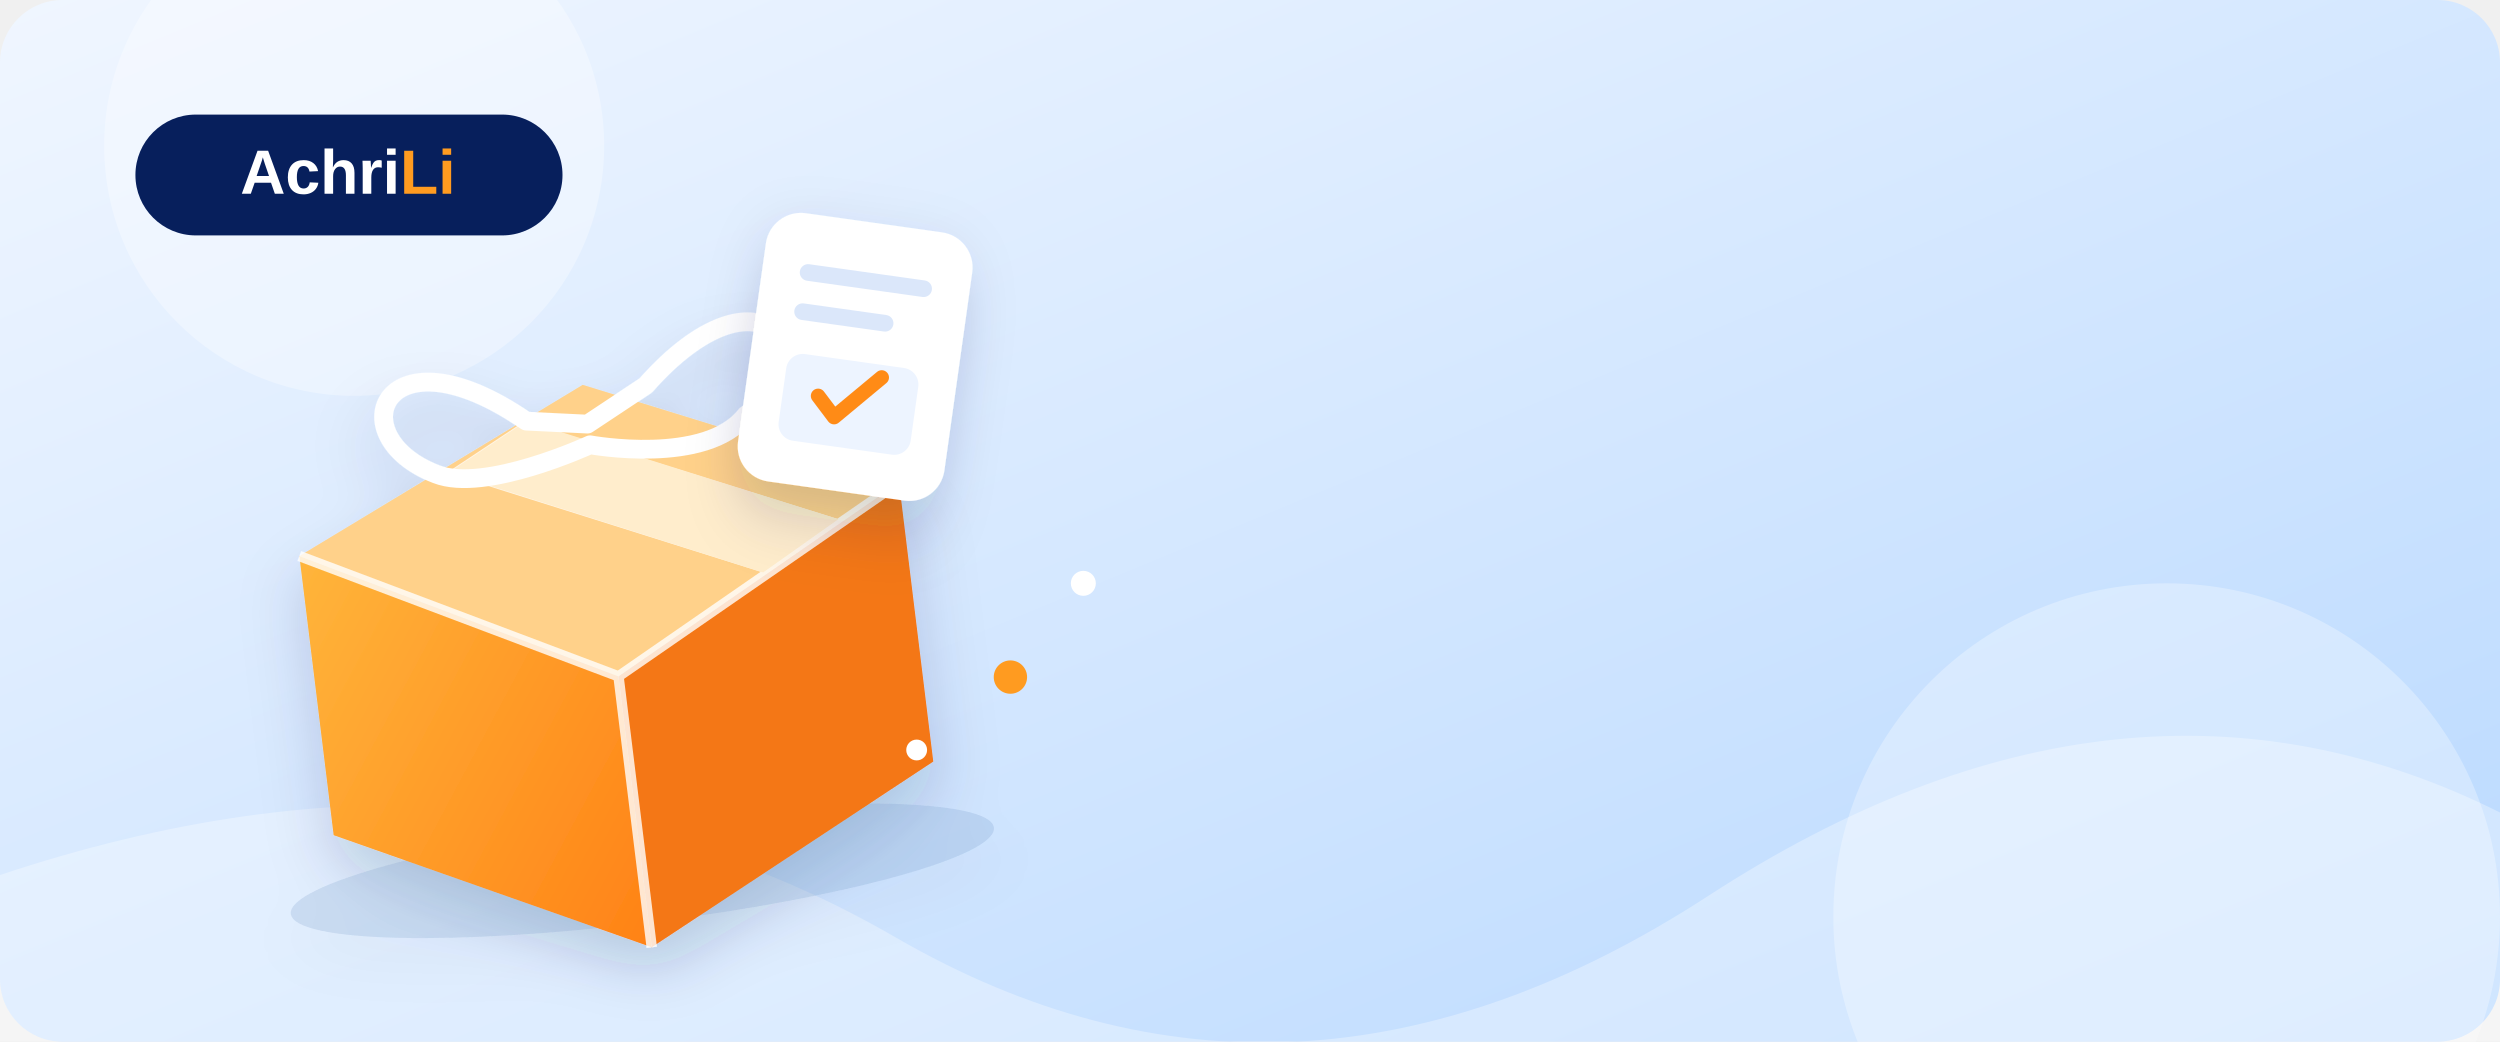
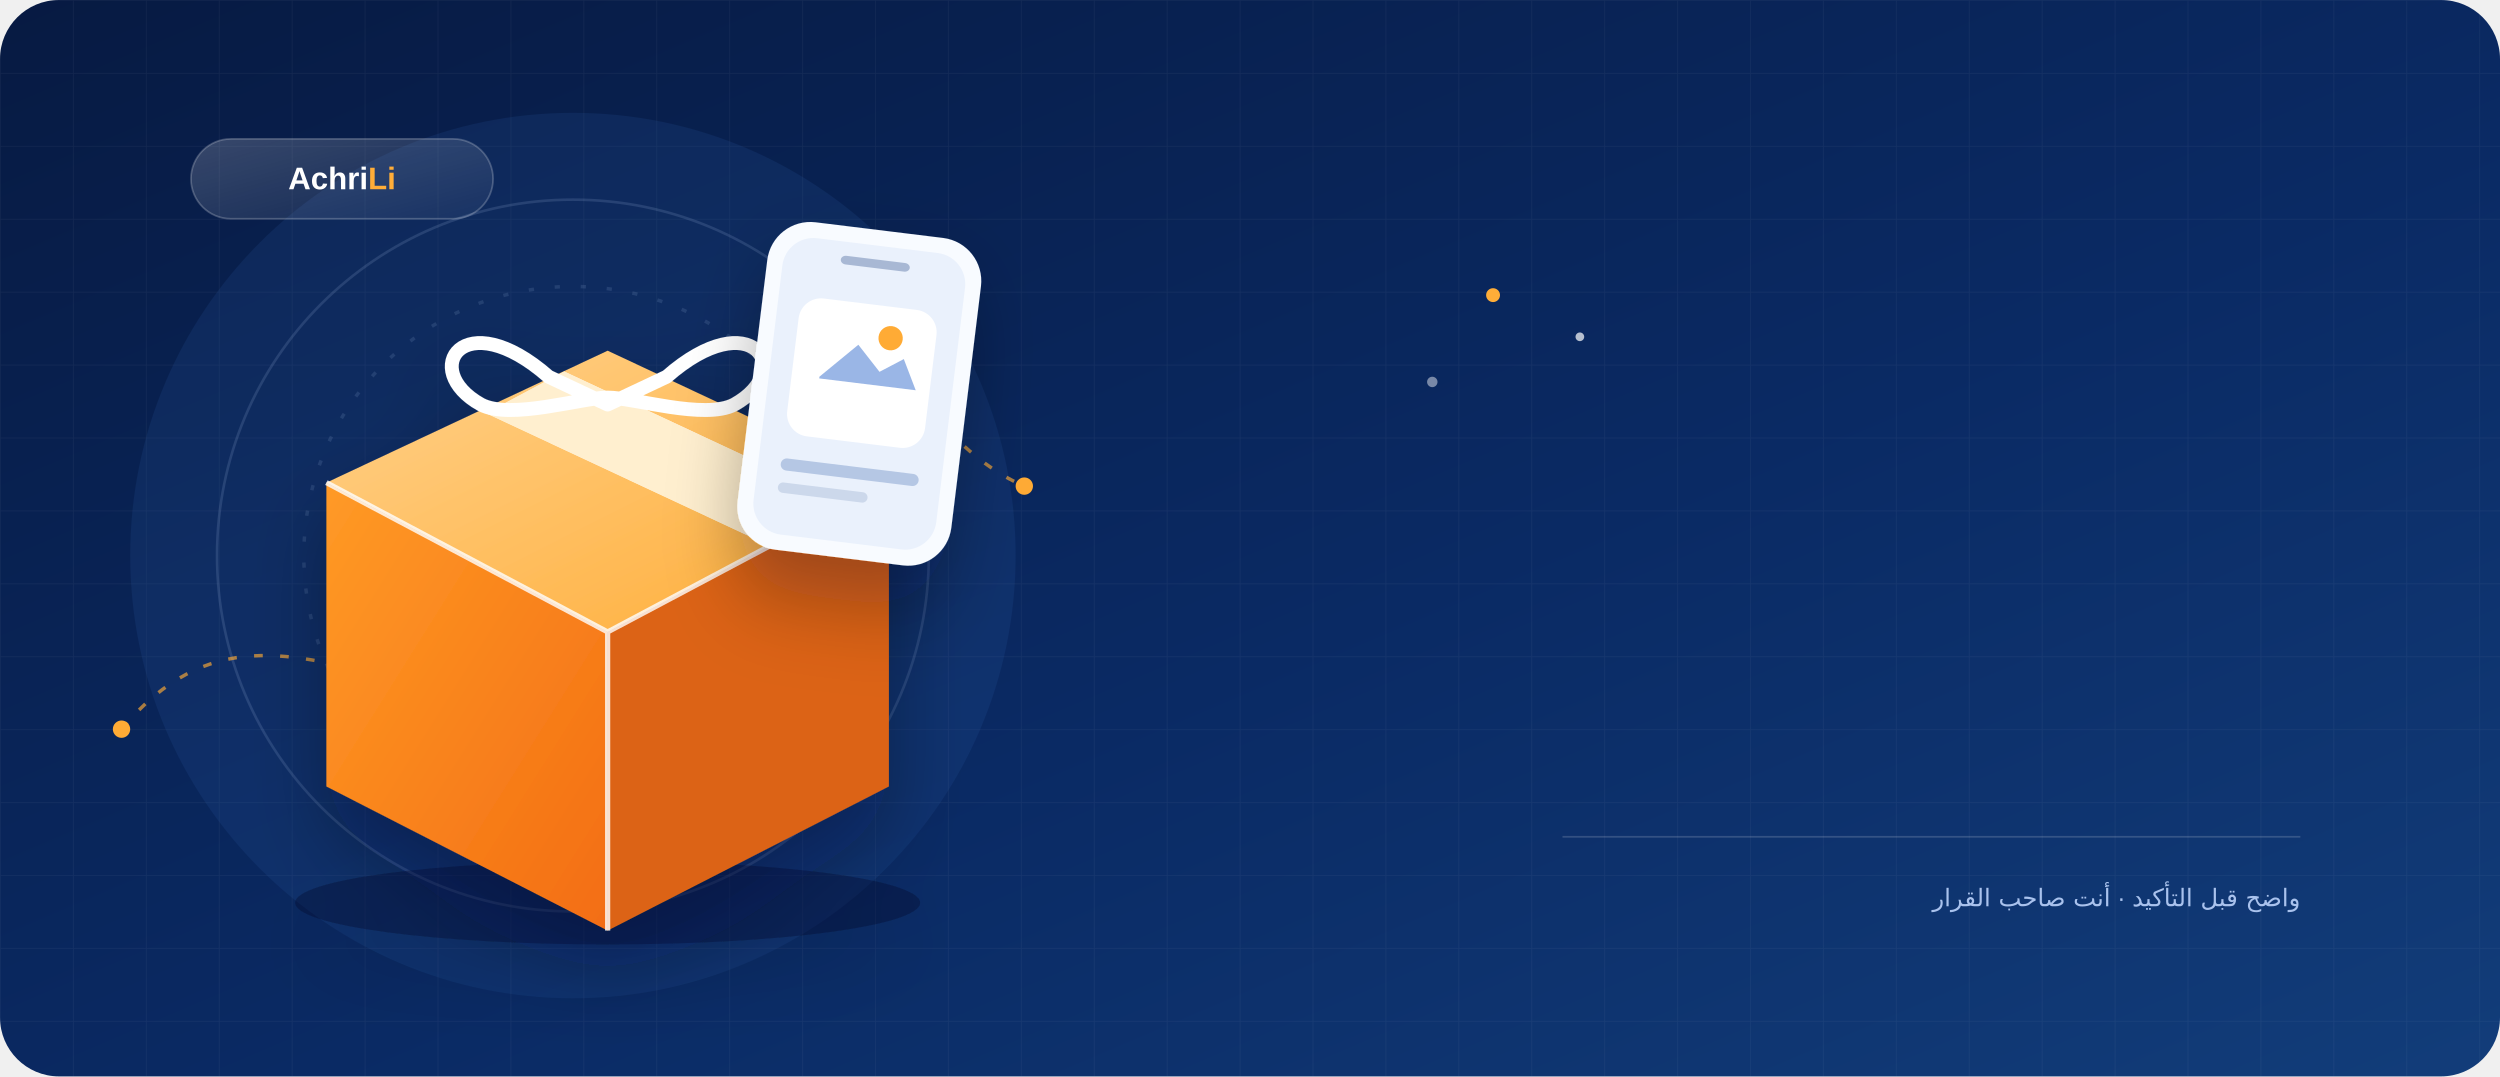
- <svg xmlns="http://www.w3.org/2000/svg" viewBox="0 0 1200 500" role="img" aria-labelledby="title desc">
-   <style>@keyframes hero-copy-reveal{from{opacity:0;filter:blur(7px)}to{opacity:1;filter:blur(0)}}.hero-copy text{opacity:0;animation:hero-copy-reveal .72s ease-out forwards}.hero-copy text:nth-of-type(2){animation-delay:.09s}.hero-copy text:nth-of-type(3){animation-delay:.18s}.hero-copy text:nth-of-type(4){animation-delay:.27s}.hero-copy text:nth-of-type(5){animation-delay:.36s}@media(prefers-reduced-motion:reduce){.hero-copy text{opacity:1;filter:none;animation:none}}</style>
+ <svg xmlns="http://www.w3.org/2000/svg" viewBox="0 0 1440 620" role="img" aria-labelledby="title desc">
  <defs>
-     <linearGradient id="bg" x1="0" y1="0" x2="1" y2="1">
-       <stop stop-color="#f0f6ff" />
-       <stop offset="1" stop-color="#b9d9ff" />
+     <linearGradient id="night" x1="0" y1="0" x2="1" y2="1">
+       <stop stop-color="#071a42" />
+       <stop offset=".56" stop-color="#0a2a64" />
+       <stop offset="1" stop-color="#123d7a" />
    </linearGradient>
-     <linearGradient id="parcel" x1="0" y1="0" x2="1" y2="1">
-       <stop stop-color="#ffb53b" />
-       <stop offset="1" stop-color="#ff8216" />
+     <linearGradient id="boxTop" x1="0" y1="0" x2="1" y2="1">
+       <stop stop-color="#ffd18a" />
+       <stop offset="1" stop-color="#ffad38" />
    </linearGradient>
-     <filter id="shadow" x="-30%" y="-30%" width="160%" height="170%">
-       <feDropShadow dx="0" dy="14" stdDeviation="14" flood-color="#071f5c" flood-opacity=".17" />
+     <linearGradient id="boxFront" x1="0" y1="0" x2="1" y2="1">
+       <stop stop-color="#ff9a26" />
+       <stop offset="1" stop-color="#f36d13" />
+     </linearGradient>
+     <linearGradient id="glass" x1="0" y1="0" x2="1" y2="1">
+       <stop stop-color="#ffffff" stop-opacity=".19" />
+       <stop offset="1" stop-color="#ffffff" stop-opacity=".04" />
+     </linearGradient>
+     <filter id="shadow" x="-40%" y="-40%" width="180%" height="190%">
+       <feDropShadow dx="0" dy="24" stdDeviation="22" flood-color="#020b20" flood-opacity=".3" />
    </filter>
+     <pattern id="grid" width="42" height="42" patternUnits="userSpaceOnUse">
+       <path d="M42 0H0V42" fill="none" stroke="#fff" stroke-opacity=".045" />
+     </pattern>
+     <style>
+     @keyframes floatBox{0%,100%{transform:translateY(0) rotate(-4deg)}50%{transform:translateY(-8px) rotate(-2deg)}}
+     @keyframes fadeCopy{from{opacity:0;transform:translateY(12px);filter:blur(5px)}to{opacity:1;transform:translateY(0);filter:blur(0)}}
+     .copy{opacity:0;animation:fadeCopy .7s cubic-bezier(.22,1,.36,1) forwards}
+     .copy:nth-of-type(2){animation-delay:.1s}.copy:nth-of-type(3){animation-delay:.2s}.copy:nth-of-type(4){animation-delay:.3s}
+     .package{transform-box:fill-box;transform-origin:center;animation:floatBox 6s ease-in-out infinite}
+     @media(prefers-reduced-motion:reduce){.copy{opacity:1;animation:none}.package{animation:none}}
+   </style>
  </defs>
-   <rect width="1200" height="500" rx="30" fill="url(#bg)" />
-   <circle cx="170" cy="70" r="120" fill="#fff" opacity=".32" />
-   <circle cx="1040" cy="440" r="160" fill="#fff" opacity=".3" />
-   <path d="M0 420Q240 340 430 450T820 430T1200 390V500H0Z" fill="#fff" opacity=".32" />
-   <g class="hero-copy" font-family="Tahoma,Arial,sans-serif" text-anchor="end" fill="#071f5c">
-     <text x="1080" y="145" font-size="27" font-weight="700" fill="#35517f">تسوّق من العالم</text>
-     <text x="1080" y="210" font-size="56" font-weight="900">المنتج الذي تحبه،</text>
-     <text x="1080" y="275" font-size="56" font-weight="900">أقرب إليك في الجزائر</text>
-     <text x="1080" y="324" font-size="22" fill="#405b86">أرسل رابط المنتج من متجرك المفضل</text>
-     <text x="1080" y="360" font-size="22" fill="#405b86">وراجع السعر والشحن قبل تأكيد أي طلب.</text>
+   <rect width="1440" height="620" rx="34" fill="url(#night)" />
+   <rect width="1440" height="620" rx="34" fill="url(#grid)" />
+   <circle cx="330" cy="320" r="255" fill="#2c5eaa" opacity=".16" />
+   <circle cx="330" cy="320" r="205" fill="none" stroke="#c4d9ff" stroke-opacity=".14" stroke-width="1.5" />
+   <circle cx="330" cy="320" r="155" fill="none" stroke="#c4d9ff" stroke-opacity=".12" stroke-dasharray="3 12" stroke-width="2" />
+   <path d="M70 420C170 300 270 490 405 330S520 250 590 280" fill="none" stroke="#ffab35" stroke-width="2" stroke-opacity=".65" stroke-dasharray="5 10" />
+   <circle cx="70" cy="420" r="5" fill="#ffab35" />
+   <circle cx="590" cy="280" r="5" fill="#ffab35" />
+   <g class="package" filter="url(#shadow)" transform="translate(160 160)">
+     <ellipse cx="190" cy="360" rx="180" ry="24" fill="#020b20" opacity=".3" />
+     <path d="M28 118 190 42l162 76-162 86Z" fill="url(#boxTop)" />
+     <path d="M28 118v175l162 83V204Z" fill="url(#boxFront)" />
+     <path d="M190 204v172l162-83V118Z" fill="#dc6414" />
+     <path d="M28 118 190 204l162-86M190 204v172" fill="none" stroke="#fff" stroke-opacity=".8" stroke-width="3" />
+     <path d="M165 54 319 126l-45 24-154-72Z" fill="#fff" opacity=".8" />
+     <path d="M120 78 274 150l45-24-154-72Z" fill="#ffefcf" />
+     <path d="M156 57c-49-43-75-4-39 16 17 9 58-4 73-4s56 13 73 4c36-20 10-59-39-16l-34 16Z" fill="none" stroke="#fff" stroke-width="8" stroke-linecap="round" stroke-linejoin="round" />
  </g>
-   <g filter="url(#shadow)" transform="translate(115 160) rotate(-7 170 150)">
-     <ellipse cx="180" cy="260" rx="170" ry="25" fill="#416aa6" opacity=".15" />
-     <path d="M35 90 180 25l145 65-145 76Z" fill="#ffd18a" />
-     <path d="M35 90v135l145 72V166Z" fill="url(#parcel)" />
-     <path d="M180 166v131l145-72V90Z" fill="#f47713" />
-     <path d="M35 90 180 166l145-76M180 166v131" fill="none" stroke="#fff" stroke-width="5" opacity=".8" />
-     <path d="M150 39 294 104 255 125 110 59Z" fill="#fff" opacity=".78" />
-     <path d="M151 39 111 59 255 125 294 104Z" fill="#ffedcc" />
-     <path d="M151 39c-62-55-91-4-46 20 22 12 75-5 75-5s54 17 76-5c45-24 16-75-46-20l-30 15Z" fill="none" stroke="#fff" stroke-width="9" stroke-linecap="round" stroke-linejoin="round" />
+   <g filter="url(#shadow)" transform="translate(445 125) rotate(7)">
+     <rect width="124" height="190" rx="25" fill="#f8fbff" />
+     <rect x="9" y="9" width="106" height="172" rx="18" fill="#eaf1fc" />
+     <rect x="42" y="17" width="40" height="5" rx="3" fill="#a8b8d4" />
+     <rect x="22" y="43" width="80" height="80" rx="13" fill="#fff" />
+     <path d="M38 88 58 67l14 14 13-9 9 17H38Z" fill="#9ab6e6" />
+     <circle cx="76" cy="61" r="7" fill="#ffab35" />
+     <rect x="22" y="137" width="80" height="7" rx="3.5" fill="#b5c7e4" />
+     <rect x="22" y="151" width="52" height="6" rx="3" fill="#ccd8eb" />
  </g>
-   <g filter="url(#shadow)" transform="translate(370 100) rotate(8)">
-     <rect width="100" height="130" rx="17" fill="#fff" />
-     <rect x="18" y="24" width="64" height="8" rx="4" fill="#dbe7fa" />
-     <rect x="18" y="43" width="48" height="8" rx="4" fill="#dbe7fa" />
-     <rect x="18" y="67" width="64" height="42" rx="8" fill="#edf4ff" />
-     <path d="m35 86 9 9 20-22" fill="none" stroke="#ff8b19" stroke-width="7" stroke-linecap="round" stroke-linejoin="round" />
+   <g transform="translate(110 80)">
+     <rect width="174" height="46" rx="23" fill="url(#glass)" stroke="#fff" stroke-opacity=".22" />
+     <text x="87" y="29" font-family="Arial,sans-serif" font-size="18" font-weight="800" text-anchor="middle" fill="#fff">Achri<tspan fill="#ffad38">Li</tspan>
+     </text>
  </g>
-   <rect x="65" y="55" width="205" height="58" rx="29" fill="#071f5c" />
-   <text x="167" y="93" font-family="Arial,sans-serif" font-size="30" font-weight="900" text-anchor="middle" fill="#fff">Achri<tspan fill="#ff9b20">Li</tspan>
-   </text>
-   <circle cx="485" cy="325" r="8" fill="#ff9b20" />
-   <circle cx="440" cy="360" r="5" fill="#fff" />
-   <circle cx="520" cy="280" r="6" fill="#fff" />
+   <g font-family="Alexandria,Tahoma,Arial,sans-serif" text-anchor="end" fill="#fff">
+     <text class="copy" x="1325" y="160" font-size="20" font-weight="700" fill="#ffb44c">تسوّق من العالم</text>
+     <text class="copy" x="1325" y="250" font-size="57" font-weight="800" letter-spacing="-1.2">المنتج الذي تحبه،</text>
+     <text class="copy" x="1325" y="322" font-size="57" font-weight="800" letter-spacing="-1.2">أقرب إليك في الجزائر</text>
+     <text class="copy" x="1325" y="386" font-size="22" fill="#d6e4ff">أرسل رابط المنتج من متجرك المفضل</text>
+     <text class="copy" x="1325" y="422" font-size="22" fill="#d6e4ff">وراجع السعر والشحن قبل تأكيد أي طلب.</text>
+   </g>
+   <path d="M900 482H1325" stroke="#fff" stroke-opacity=".16" />
+   <text x="1325" y="522" text-anchor="end" font-family="Alexandria,Tahoma,Arial,sans-serif" font-size="14" fill="#a9c2ed">واضح قبل التأكيد · أنت صاحب القرار</text>
+   <circle cx="860" cy="170" r="4" fill="#ffad38" />
+   <circle cx="910" cy="194" r="2.5" fill="#fff" opacity=".7" />
+   <circle cx="825" cy="220" r="3" fill="#fff" opacity=".45" />
</svg>
